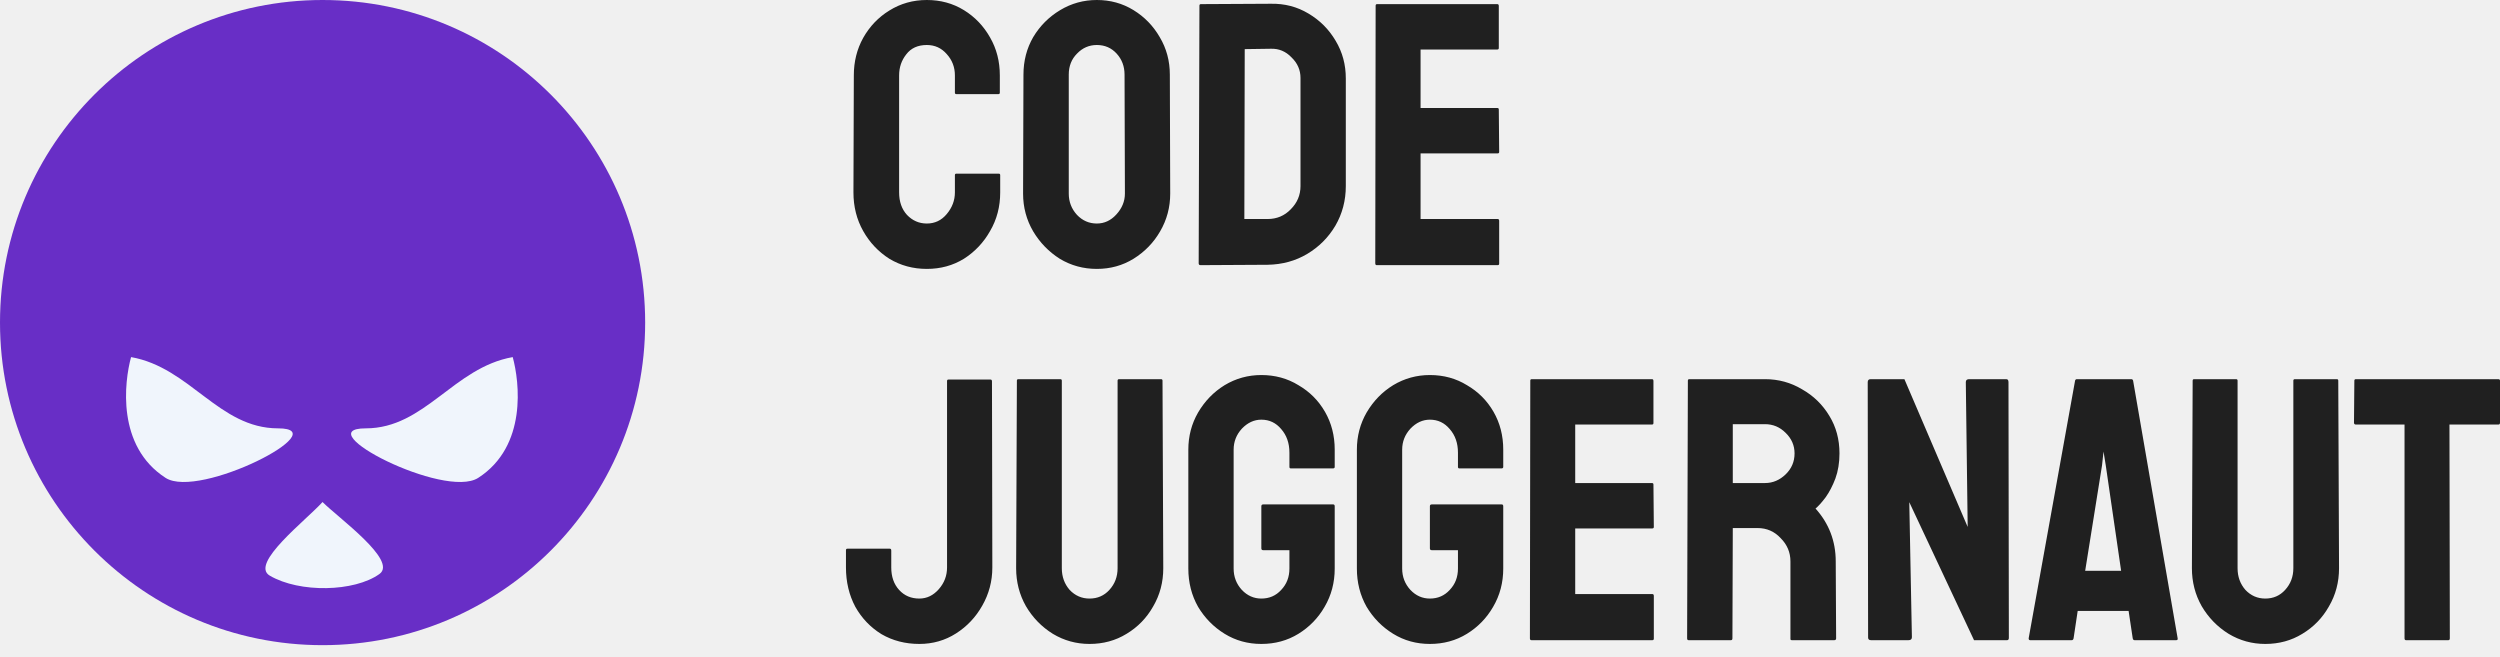
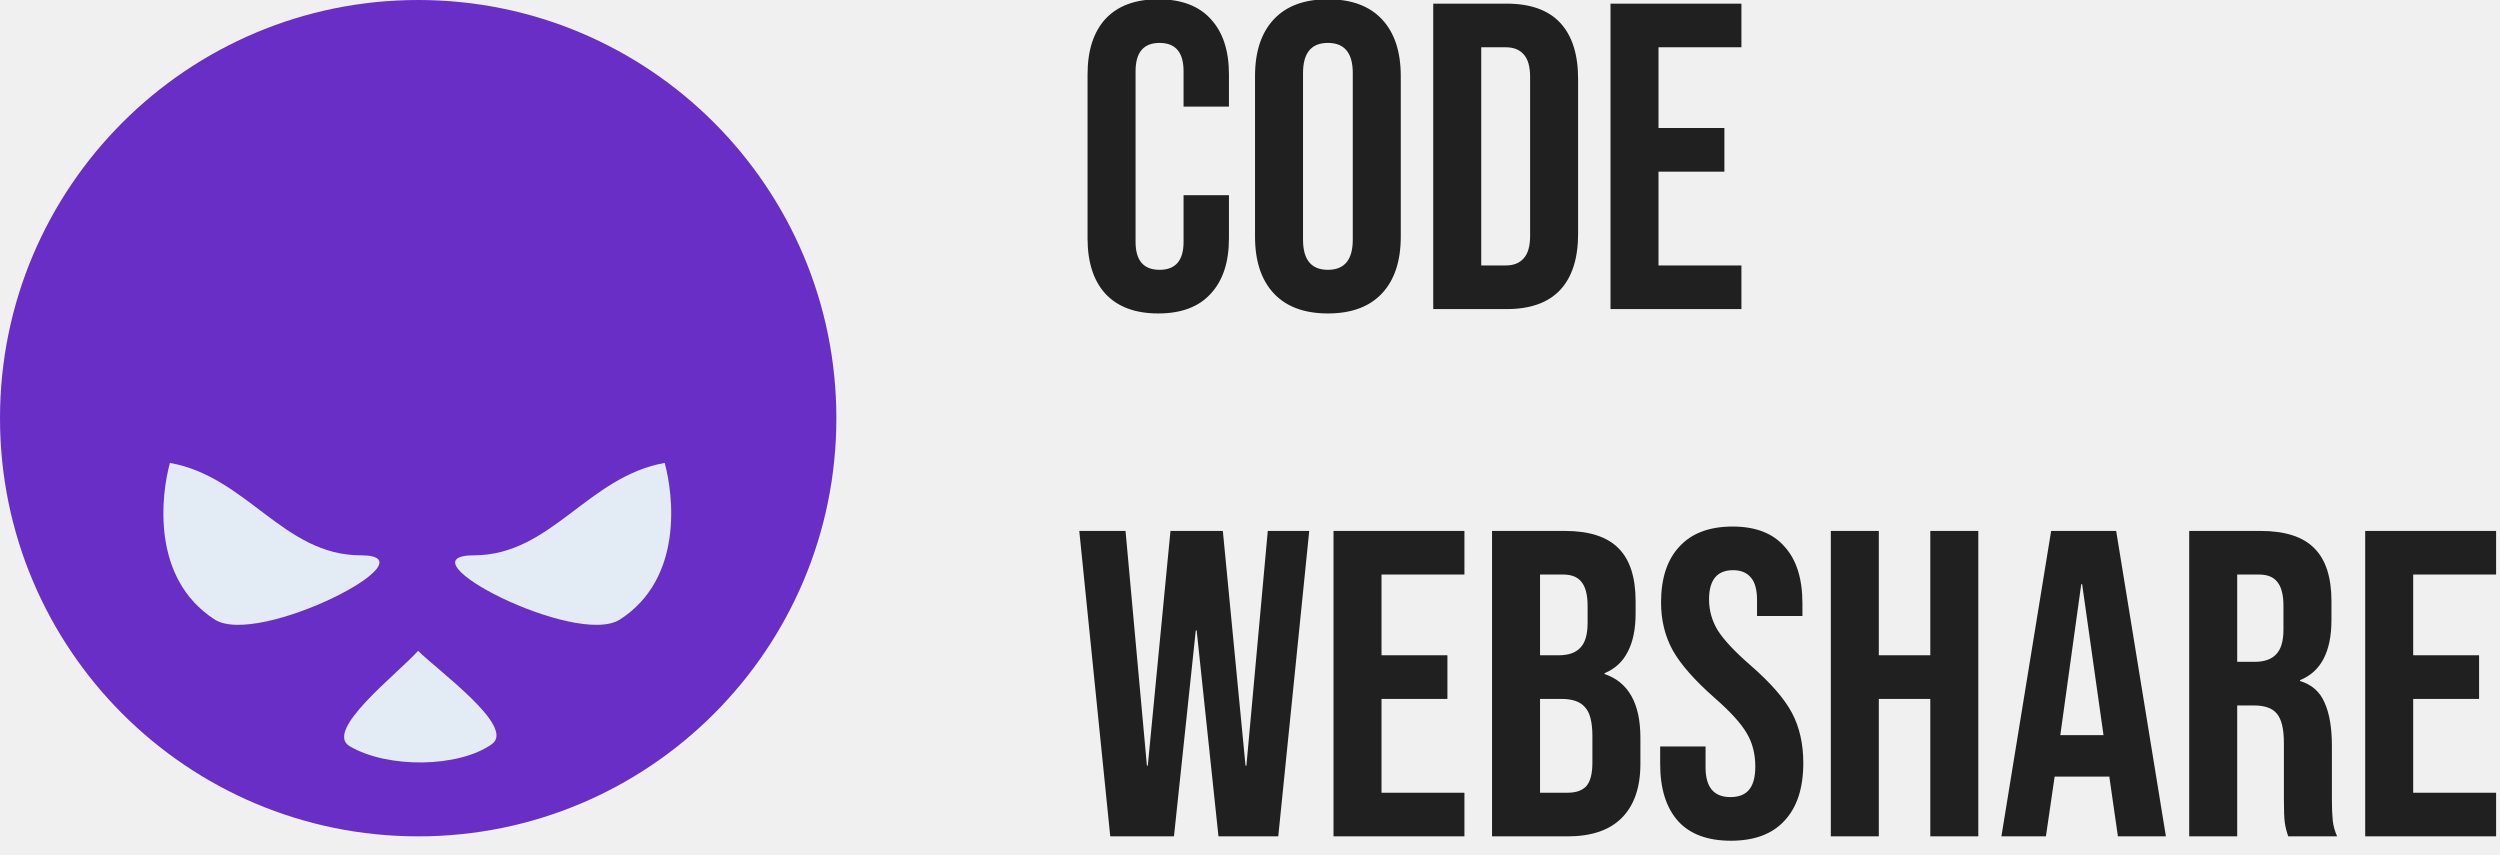
- <svg xmlns="http://www.w3.org/2000/svg" width="198" height="52" viewBox="0 0 198 52" fill="none">
-   <path d="M73.404 21.297C72.317 21.297 71.329 21.03 70.439 20.495C69.57 19.941 68.878 19.208 68.364 18.297C67.85 17.386 67.593 16.366 67.593 15.238L67.623 5.97C67.623 4.881 67.87 3.891 68.364 3C68.878 2.089 69.57 1.366 70.439 0.832C71.329 0.277 72.317 0 73.404 0C74.492 0 75.47 0.267 76.34 0.802C77.21 1.337 77.901 2.059 78.415 2.97C78.929 3.861 79.186 4.861 79.186 5.97V7.337C79.186 7.416 79.147 7.455 79.068 7.455H75.747C75.668 7.455 75.628 7.416 75.628 7.337V5.97C75.628 5.317 75.411 4.752 74.976 4.277C74.561 3.802 74.037 3.564 73.404 3.564C72.693 3.564 72.149 3.812 71.774 4.307C71.398 4.782 71.21 5.337 71.21 5.97V15.238C71.21 15.97 71.418 16.564 71.833 17.02C72.268 17.475 72.792 17.703 73.404 17.703C74.037 17.703 74.561 17.456 74.976 16.96C75.411 16.446 75.628 15.871 75.628 15.238V13.871C75.628 13.792 75.668 13.752 75.747 13.752H79.097C79.176 13.752 79.216 13.792 79.216 13.871V15.238C79.216 16.366 78.949 17.386 78.415 18.297C77.901 19.208 77.21 19.941 76.34 20.495C75.47 21.03 74.492 21.297 73.404 21.297ZM86.869 21.297C85.802 21.297 84.823 21.03 83.934 20.495C83.064 19.941 82.363 19.218 81.829 18.327C81.295 17.416 81.028 16.416 81.028 15.327L81.058 5.911C81.058 4.822 81.315 3.832 81.829 2.941C82.363 2.05 83.074 1.337 83.964 0.802C84.853 0.267 85.822 0 86.869 0C87.937 0 88.905 0.267 89.775 0.802C90.645 1.337 91.337 2.05 91.851 2.941C92.384 3.832 92.651 4.822 92.651 5.911L92.681 15.327C92.681 16.416 92.414 17.416 91.88 18.327C91.366 19.218 90.665 19.941 89.775 20.495C88.905 21.03 87.937 21.297 86.869 21.297ZM86.869 17.703C87.462 17.703 87.976 17.465 88.411 16.99C88.866 16.495 89.093 15.941 89.093 15.327L89.064 5.911C89.064 5.257 88.856 4.703 88.441 4.248C88.026 3.792 87.502 3.564 86.869 3.564C86.257 3.564 85.733 3.792 85.298 4.248C84.863 4.683 84.646 5.238 84.646 5.911V15.327C84.646 15.98 84.863 16.545 85.298 17.02C85.733 17.475 86.257 17.703 86.869 17.703ZM95.084 21C94.985 21 94.935 20.951 94.935 20.852L94.995 0.446C94.995 0.366 95.034 0.327 95.113 0.327L100.658 0.297C101.745 0.277 102.733 0.535 103.623 1.069C104.532 1.604 105.253 2.327 105.787 3.238C106.321 4.129 106.588 5.119 106.588 6.208V14.733C106.588 15.881 106.311 16.931 105.758 17.881C105.204 18.812 104.463 19.554 103.534 20.109C102.605 20.663 101.557 20.951 100.391 20.97L95.084 21ZM98.552 17.346H100.391C101.122 17.346 101.735 17.089 102.229 16.574C102.743 16.059 103 15.445 103 14.733V6.178C103 5.545 102.763 5 102.288 4.545C101.834 4.069 101.29 3.842 100.658 3.861L98.582 3.891L98.552 17.346ZM109.039 21C108.96 21 108.921 20.951 108.921 20.852L108.95 0.446C108.95 0.366 108.99 0.327 109.069 0.327H118.587C118.666 0.327 118.705 0.376 118.705 0.475V3.802C118.705 3.881 118.666 3.921 118.587 3.921H112.509V8.554H118.587C118.666 8.554 118.705 8.594 118.705 8.673L118.735 12.03C118.735 12.109 118.695 12.149 118.616 12.149H112.509V17.346H118.616C118.695 17.346 118.735 17.396 118.735 17.495V20.881C118.735 20.96 118.695 21 118.616 21H109.039ZM72.811 51C71.705 51 70.706 50.742 69.817 50.228C68.947 49.693 68.255 48.97 67.741 48.059C67.247 47.129 67 46.089 67 44.941V43.574C67 43.495 67.04 43.455 67.119 43.455H70.469C70.548 43.455 70.588 43.505 70.588 43.604V44.941C70.588 45.673 70.795 46.267 71.21 46.723C71.625 47.178 72.159 47.406 72.811 47.406C73.404 47.406 73.918 47.158 74.353 46.663C74.788 46.168 75.006 45.594 75.006 44.941V30.178C75.006 30.099 75.045 30.059 75.124 30.059H78.445C78.524 30.059 78.564 30.109 78.564 30.208L78.593 44.941C78.593 46.03 78.326 47.04 77.793 47.97C77.279 48.881 76.587 49.614 75.717 50.168C74.847 50.723 73.879 51 72.811 51ZM86.29 51C85.242 51 84.273 50.733 83.384 50.198C82.494 49.644 81.783 48.911 81.249 48C80.735 47.089 80.478 46.089 80.478 45L80.537 30.148C80.537 30.069 80.577 30.03 80.656 30.03H83.977C84.056 30.03 84.096 30.069 84.096 30.148V45C84.096 45.673 84.303 46.248 84.718 46.723C85.153 47.178 85.677 47.406 86.29 47.406C86.922 47.406 87.446 47.178 87.861 46.723C88.296 46.248 88.513 45.673 88.513 45V30.148C88.513 30.069 88.553 30.03 88.632 30.03H91.953C92.032 30.03 92.071 30.069 92.071 30.148L92.131 45C92.131 46.109 91.864 47.119 91.33 48.03C90.816 48.941 90.115 49.663 89.225 50.198C88.355 50.733 87.377 51 86.29 51ZM99.898 51C98.831 51 97.862 50.733 96.992 50.198C96.123 49.663 95.421 48.95 94.887 48.059C94.373 47.148 94.116 46.139 94.116 45.03V35.614C94.116 34.545 94.373 33.564 94.887 32.673C95.421 31.762 96.123 31.04 96.992 30.505C97.882 29.97 98.85 29.703 99.898 29.703C100.985 29.703 101.964 29.97 102.833 30.505C103.723 31.02 104.425 31.723 104.938 32.614C105.452 33.505 105.709 34.505 105.709 35.614V36.98C105.709 37.059 105.66 37.099 105.561 37.099H102.24C102.161 37.099 102.122 37.059 102.122 36.98V35.852C102.122 35.099 101.904 34.475 101.469 33.98C101.054 33.485 100.53 33.238 99.898 33.238C99.325 33.238 98.811 33.475 98.356 33.95C97.921 34.426 97.704 34.98 97.704 35.614V45.03C97.704 45.683 97.921 46.248 98.356 46.723C98.791 47.178 99.305 47.406 99.898 47.406C100.53 47.406 101.054 47.178 101.469 46.723C101.904 46.267 102.122 45.703 102.122 45.03V43.574H100.046C99.947 43.574 99.898 43.525 99.898 43.426V40.099C99.898 40 99.947 39.95 100.046 39.95H105.591C105.67 39.95 105.709 40 105.709 40.099V45.03C105.709 46.139 105.443 47.148 104.909 48.059C104.395 48.95 103.703 49.663 102.833 50.198C101.964 50.733 100.985 51 99.898 51ZM113.247 51C112.179 51 111.21 50.733 110.341 50.198C109.471 49.663 108.769 48.95 108.235 48.059C107.722 47.148 107.465 46.139 107.465 45.03V35.614C107.465 34.545 107.722 33.564 108.235 32.673C108.769 31.762 109.471 31.04 110.341 30.505C111.23 29.97 112.199 29.703 113.247 29.703C114.333 29.703 115.312 29.97 116.181 30.505C117.071 31.02 117.773 31.723 118.287 32.614C118.801 33.505 119.057 34.505 119.057 35.614V36.98C119.057 37.059 119.009 37.099 118.909 37.099H115.588C115.51 37.099 115.47 37.059 115.47 36.98V35.852C115.47 35.099 115.253 34.475 114.818 33.98C114.402 33.485 113.879 33.238 113.247 33.238C112.673 33.238 112.159 33.475 111.705 33.95C111.27 34.426 111.052 34.98 111.052 35.614V45.03C111.052 45.683 111.27 46.248 111.705 46.723C112.139 47.178 112.654 47.406 113.247 47.406C113.879 47.406 114.402 47.178 114.818 46.723C115.253 46.267 115.47 45.703 115.47 45.03V43.574H113.395C113.295 43.574 113.247 43.525 113.247 43.426V40.099C113.247 40 113.295 39.95 113.395 39.95H118.939C119.018 39.95 119.057 40 119.057 40.099V45.03C119.057 46.139 118.791 47.148 118.257 48.059C117.743 48.95 117.051 49.663 116.181 50.198C115.312 50.733 114.333 51 113.247 51ZM121.287 50.703C121.208 50.703 121.169 50.653 121.169 50.554L121.199 30.148C121.199 30.069 121.238 30.03 121.317 30.03H130.835C130.914 30.03 130.953 30.079 130.953 30.178V33.505C130.953 33.584 130.914 33.624 130.835 33.624H124.757V38.257H130.835C130.914 38.257 130.953 38.297 130.953 38.376L130.983 41.733C130.983 41.812 130.943 41.852 130.864 41.852H124.757V47.05H130.864C130.943 47.05 130.983 47.099 130.983 47.198V50.584C130.983 50.663 130.943 50.703 130.864 50.703H121.287ZM133.738 50.703C133.659 50.703 133.62 50.653 133.62 50.554L133.679 30.148C133.679 30.069 133.718 30.03 133.798 30.03H139.787C140.854 30.03 141.832 30.297 142.722 30.832C143.631 31.346 144.353 32.05 144.887 32.941C145.421 33.812 145.687 34.802 145.687 35.911C145.687 36.644 145.578 37.307 145.362 37.901C145.144 38.475 144.887 38.97 144.59 39.386C144.294 39.782 144.027 40.079 143.79 40.277C144.857 41.465 145.39 42.861 145.39 44.465L145.421 50.554C145.421 50.653 145.371 50.703 145.272 50.703H141.922C141.843 50.703 141.803 50.673 141.803 50.614V44.465C141.803 43.752 141.546 43.139 141.032 42.624C140.538 42.089 139.925 41.822 139.194 41.822H137.237L137.208 50.554C137.208 50.653 137.167 50.703 137.088 50.703H133.738ZM137.237 38.257H139.787C140.4 38.257 140.943 38.03 141.418 37.574C141.891 37.119 142.129 36.564 142.129 35.911C142.129 35.277 141.891 34.733 141.418 34.277C140.963 33.822 140.419 33.594 139.787 33.594H137.237V38.257ZM148.19 50.703C148.032 50.703 147.954 50.634 147.954 50.495L147.923 30.267C147.923 30.109 148.002 30.03 148.161 30.03H150.829L155.84 41.733L155.692 30.267C155.692 30.109 155.781 30.03 155.959 30.03H158.894C159.012 30.03 159.072 30.109 159.072 30.267L159.101 50.525C159.101 50.644 159.053 50.703 158.953 50.703H156.344L151.215 39.772L151.422 50.465C151.422 50.624 151.333 50.703 151.155 50.703H148.19ZM160.67 50.554L164.346 30.148C164.365 30.069 164.415 30.03 164.494 30.03H168.793C168.872 30.03 168.922 30.069 168.942 30.148L172.47 50.554C172.489 50.653 172.45 50.703 172.351 50.703H169.06C168.981 50.703 168.931 50.653 168.911 50.554L168.586 48.386H164.553L164.228 50.554C164.208 50.653 164.158 50.703 164.079 50.703H160.788C160.709 50.703 160.67 50.653 160.67 50.554ZM165.146 45.208H167.993L166.777 36.861L166.6 35.762L166.48 36.861L165.146 45.208ZM179.41 51C178.362 51 177.394 50.733 176.505 50.198C175.615 49.644 174.903 48.911 174.369 48C173.856 47.089 173.599 46.089 173.599 45L173.658 30.148C173.658 30.069 173.697 30.03 173.776 30.03H177.098C177.176 30.03 177.216 30.069 177.216 30.148V45C177.216 45.673 177.423 46.248 177.839 46.723C178.273 47.178 178.797 47.406 179.41 47.406C180.043 47.406 180.567 47.178 180.981 46.723C181.417 46.248 181.633 45.673 181.633 45V30.148C181.633 30.069 181.674 30.03 181.753 30.03H185.073C185.152 30.03 185.191 30.069 185.191 30.148L185.252 45C185.252 46.109 184.984 47.119 184.45 48.03C183.937 48.941 183.235 49.663 182.346 50.198C181.476 50.733 180.497 51 179.41 51ZM190.557 50.703C190.479 50.703 190.439 50.653 190.439 50.554V33.624H186.585C186.485 33.624 186.436 33.574 186.436 33.475L186.465 30.148C186.465 30.069 186.505 30.03 186.585 30.03H197.852C197.95 30.03 198 30.069 198 30.148V33.475C198 33.574 197.959 33.624 197.881 33.624H193.997L194.026 50.554C194.026 50.653 193.987 50.703 193.908 50.703H190.557Z" fill="#202020" />
-   <path d="M25.548 51.097C39.658 51.097 51.097 39.658 51.097 25.548C51.097 11.438 39.658 0 25.548 0C11.438 0 0 11.438 0 25.548C0 39.658 11.438 51.097 25.548 51.097Z" fill="#682EC6" />
-   <path d="M21.366 45.591C19.751 44.644 24.274 41.179 25.544 39.76C26.762 40.985 31.527 44.404 30.053 45.46C28.063 46.886 23.726 46.974 21.366 45.591Z" fill="#F0F5FC" />
-   <path d="M22.026 33.926C17.332 33.926 15.074 29.113 10.38 28.282C9.846 30.242 9.217 35.336 13.114 37.847C15.787 39.57 26.72 33.926 22.026 33.926Z" fill="#F0F5FC" />
-   <path d="M28.963 33.926C33.657 33.926 35.914 29.113 40.608 28.282C41.143 30.242 41.772 35.336 37.875 37.847C35.201 39.57 24.269 33.926 28.963 33.926Z" fill="#F0F5FC" />
+ <svg xmlns="http://www.w3.org/2000/svg" width="275" height="94" viewBox="0 0 275 94" fill="none">
+   <g clip-path="url(#clip0_1344_5)">
+     <path d="M46 92C71.405 92 92 71.405 92 46C92 20.595 71.405 0 46 0C20.595 0 0 20.595 0 46C0 71.405 20.595 92 46 92Z" fill="#682EC6" />
+     <path d="M38.47 82.087C35.562 80.382 43.705 74.142 45.993 71.588C48.184 73.793 56.765 79.95 54.11 81.851C50.528 84.418 42.718 84.578 38.47 82.087Z" fill="#E3EBF5" />
+     <path d="M39.658 61.084C31.206 61.084 27.141 52.419 18.69 50.921C17.727 54.451 16.595 63.623 23.611 68.144C28.425 71.247 48.109 61.084 39.658 61.084Z" fill="#E3EBF5" />
+     <path d="M52.148 61.084C60.599 61.084 64.665 52.419 73.116 50.921C74.079 54.451 75.211 63.623 68.195 68.144C63.381 71.247 43.697 61.084 52.148 61.084Z" fill="#E3EBF5" />
+     <path d="M127.408 34.48C124.88 34.48 122.944 33.76 121.6 32.32C120.288 30.88 119.632 28.848 119.632 26.224V8.176C119.632 5.552 120.288 3.52 121.6 2.08C122.944 0.64 124.88 -0.08 127.408 -0.08C129.936 -0.08 131.856 0.64 133.168 2.08C134.512 3.52 135.184 5.552 135.184 8.176V11.728H130.192V7.84C130.192 5.76 129.312 4.72 127.552 4.72C125.792 4.72 124.912 5.76 124.912 7.84V26.608C124.912 28.656 125.792 29.68 127.552 29.68C129.312 29.68 130.192 28.656 130.192 26.608V21.472H135.184V26.224C135.184 28.848 134.512 30.88 133.168 32.32C131.856 33.76 129.936 34.48 127.408 34.48ZM146.069 34.48C143.477 34.48 141.493 33.744 140.117 32.272C138.741 30.8 138.053 28.72 138.053 26.032V8.368C138.053 5.68 138.741 3.6 140.117 2.128C141.493 0.656 143.477 -0.08 146.069 -0.08C148.661 -0.08 150.645 0.656 152.021 2.128C153.397 3.6 154.085 5.68 154.085 8.368V26.032C154.085 28.72 153.397 30.8 152.021 32.272C150.645 33.744 148.661 34.48 146.069 34.48ZM146.069 29.68C147.893 29.68 148.805 28.576 148.805 26.368V8.032C148.805 5.824 147.893 4.72 146.069 4.72C144.245 4.72 143.333 5.824 143.333 8.032V26.368C143.333 28.576 144.245 29.68 146.069 29.68ZM157.656 0.4H165.72C168.344 0.4 170.312 1.104 171.624 2.512C172.936 3.92 173.592 5.984 173.592 8.704V25.696C173.592 28.416 172.936 30.48 171.624 31.888C170.312 33.296 168.344 34 165.72 34H157.656V0.4ZM165.624 29.2C166.488 29.2 167.144 28.944 167.592 28.432C168.072 27.92 168.312 27.088 168.312 25.936V8.464C168.312 7.312 168.072 6.48 167.592 5.968C167.144 5.456 166.488 5.2 165.624 5.2H162.936V29.2H165.624ZM177.156 0.4H191.556V5.2H182.436V14.08H189.684V18.88H182.436V29.2H191.556V34H177.156V0.4ZM118.72 58.4H123.808L126.16 84.224H126.256L128.752 58.4H134.512L137.008 84.224H137.104L139.456 58.4H144.016L140.608 92H134.032L131.632 69.344H131.536L129.136 92H122.128L118.72 58.4ZM146.687 58.4H161.087V63.2H151.967V72.08H159.215V76.88H151.967V87.2H161.087V92H146.687V58.4ZM164.124 58.4H172.092C174.812 58.4 176.796 59.04 178.044 60.32C179.292 61.568 179.916 63.504 179.916 66.128V67.472C179.916 69.2 179.628 70.608 179.052 71.696C178.508 72.784 177.66 73.568 176.508 74.048V74.144C179.132 75.04 180.444 77.376 180.444 81.152V84.032C180.444 86.624 179.756 88.608 178.38 89.984C177.036 91.328 175.052 92 172.428 92H164.124V58.4ZM171.468 72.08C172.524 72.08 173.308 71.808 173.82 71.264C174.364 70.72 174.636 69.808 174.636 68.528V66.656C174.636 65.44 174.412 64.56 173.964 64.016C173.548 63.472 172.876 63.2 171.948 63.2H169.404V72.08H171.468ZM172.428 87.2C173.356 87.2 174.044 86.96 174.492 86.48C174.94 85.968 175.164 85.104 175.164 83.888V80.96C175.164 79.424 174.892 78.368 174.348 77.792C173.836 77.184 172.972 76.88 171.756 76.88H169.404V87.2H172.428ZM190.395 92.48C187.835 92.48 185.899 91.76 184.587 90.32C183.275 88.848 182.619 86.752 182.619 84.032V82.112H187.611V84.416C187.611 86.592 188.523 87.68 190.347 87.68C191.243 87.68 191.915 87.424 192.363 86.912C192.843 86.368 193.083 85.504 193.083 84.32C193.083 82.912 192.763 81.68 192.123 80.624C191.483 79.536 190.299 78.24 188.571 76.736C186.395 74.816 184.875 73.088 184.011 71.552C183.147 69.984 182.715 68.224 182.715 66.272C182.715 63.616 183.387 61.568 184.73 60.128C186.075 58.656 188.027 57.92 190.587 57.92C193.115 57.92 195.019 58.656 196.299 60.128C197.611 61.568 198.267 63.648 198.267 66.368V67.76H193.275V66.032C193.275 64.88 193.051 64.048 192.603 63.536C192.155 62.992 191.499 62.72 190.635 62.72C188.875 62.72 187.995 63.792 187.995 65.936C187.995 67.152 188.315 68.288 188.955 69.344C189.627 70.4 190.827 71.68 192.555 73.184C194.763 75.104 196.283 76.848 197.115 78.416C197.947 79.984 198.363 81.824 198.363 83.936C198.363 86.688 197.675 88.8 196.299 90.272C194.955 91.744 192.987 92.48 190.395 92.48ZM201.39 58.4H206.67V72.08H212.334V58.4H217.614V92H212.334V76.88H206.67V92H201.39V58.4ZM225.626 58.4H232.778L238.25 92H232.97L232.01 85.328V85.424H226.01L225.05 92H220.154L225.626 58.4ZM231.386 80.864L229.034 64.256H228.938L226.634 80.864H231.386ZM240.812 58.4H248.636C251.356 58.4 253.34 59.04 254.588 60.32C255.836 61.568 256.46 63.504 256.46 66.128V68.192C256.46 71.68 255.308 73.888 253.004 74.816V74.912C254.284 75.296 255.18 76.08 255.692 77.264C256.236 78.448 256.508 80.032 256.508 82.016V87.92C256.508 88.88 256.54 89.664 256.604 90.272C256.668 90.848 256.828 91.424 257.084 92H251.708C251.516 91.456 251.388 90.944 251.324 90.464C251.26 89.984 251.228 89.12 251.228 87.872V81.728C251.228 80.192 250.972 79.12 250.46 78.512C249.98 77.904 249.132 77.6 247.916 77.6H246.092V92H240.812V58.4ZM248.012 72.8C249.068 72.8 249.852 72.528 250.364 71.984C250.908 71.44 251.18 70.528 251.18 69.248V66.656C251.18 65.44 250.956 64.56 250.508 64.016C250.092 63.472 249.42 63.2 248.492 63.2H246.092V72.8H248.012ZM260.171 58.4H274.571V63.2H265.451V72.08H272.699V76.88H265.451V87.2H274.571V92H260.171V58.4Z" fill="#202020" />
+   </g>
+   <defs>
+     <clipPath id="clip0_1344_5">
+       <rect width="275" height="94" fill="white" />
+     </clipPath>
+   </defs>
</svg>
